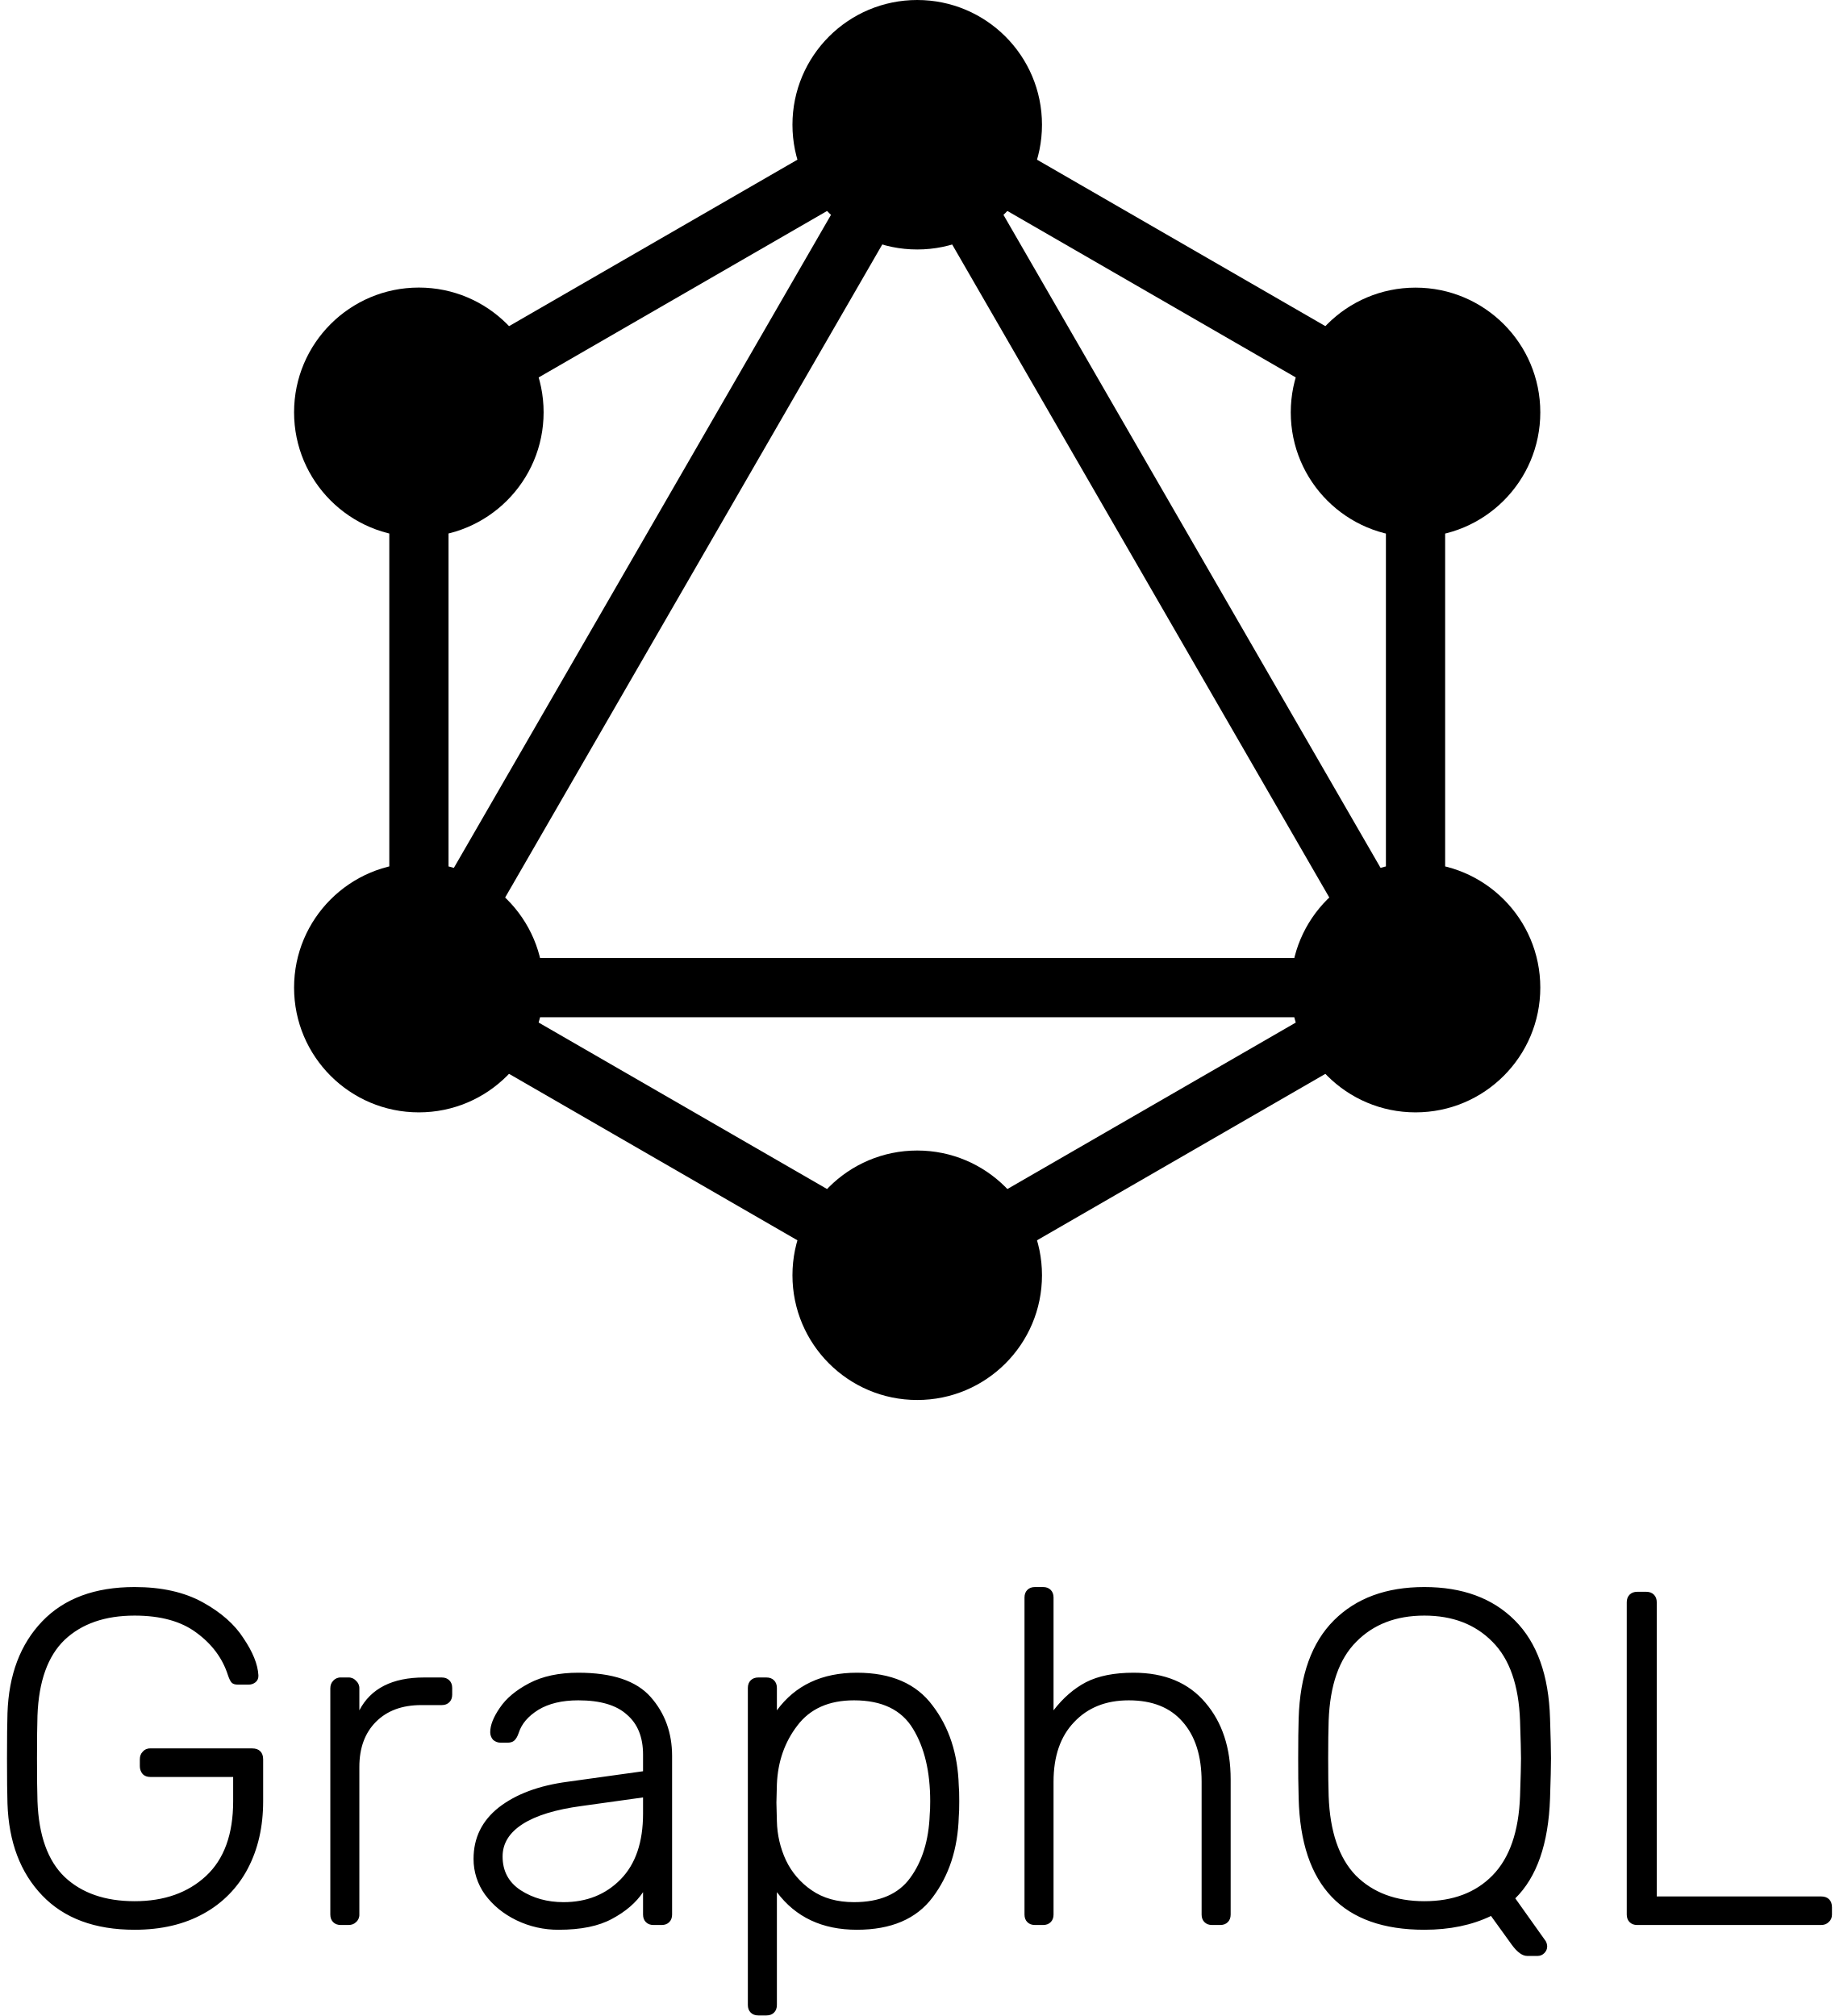
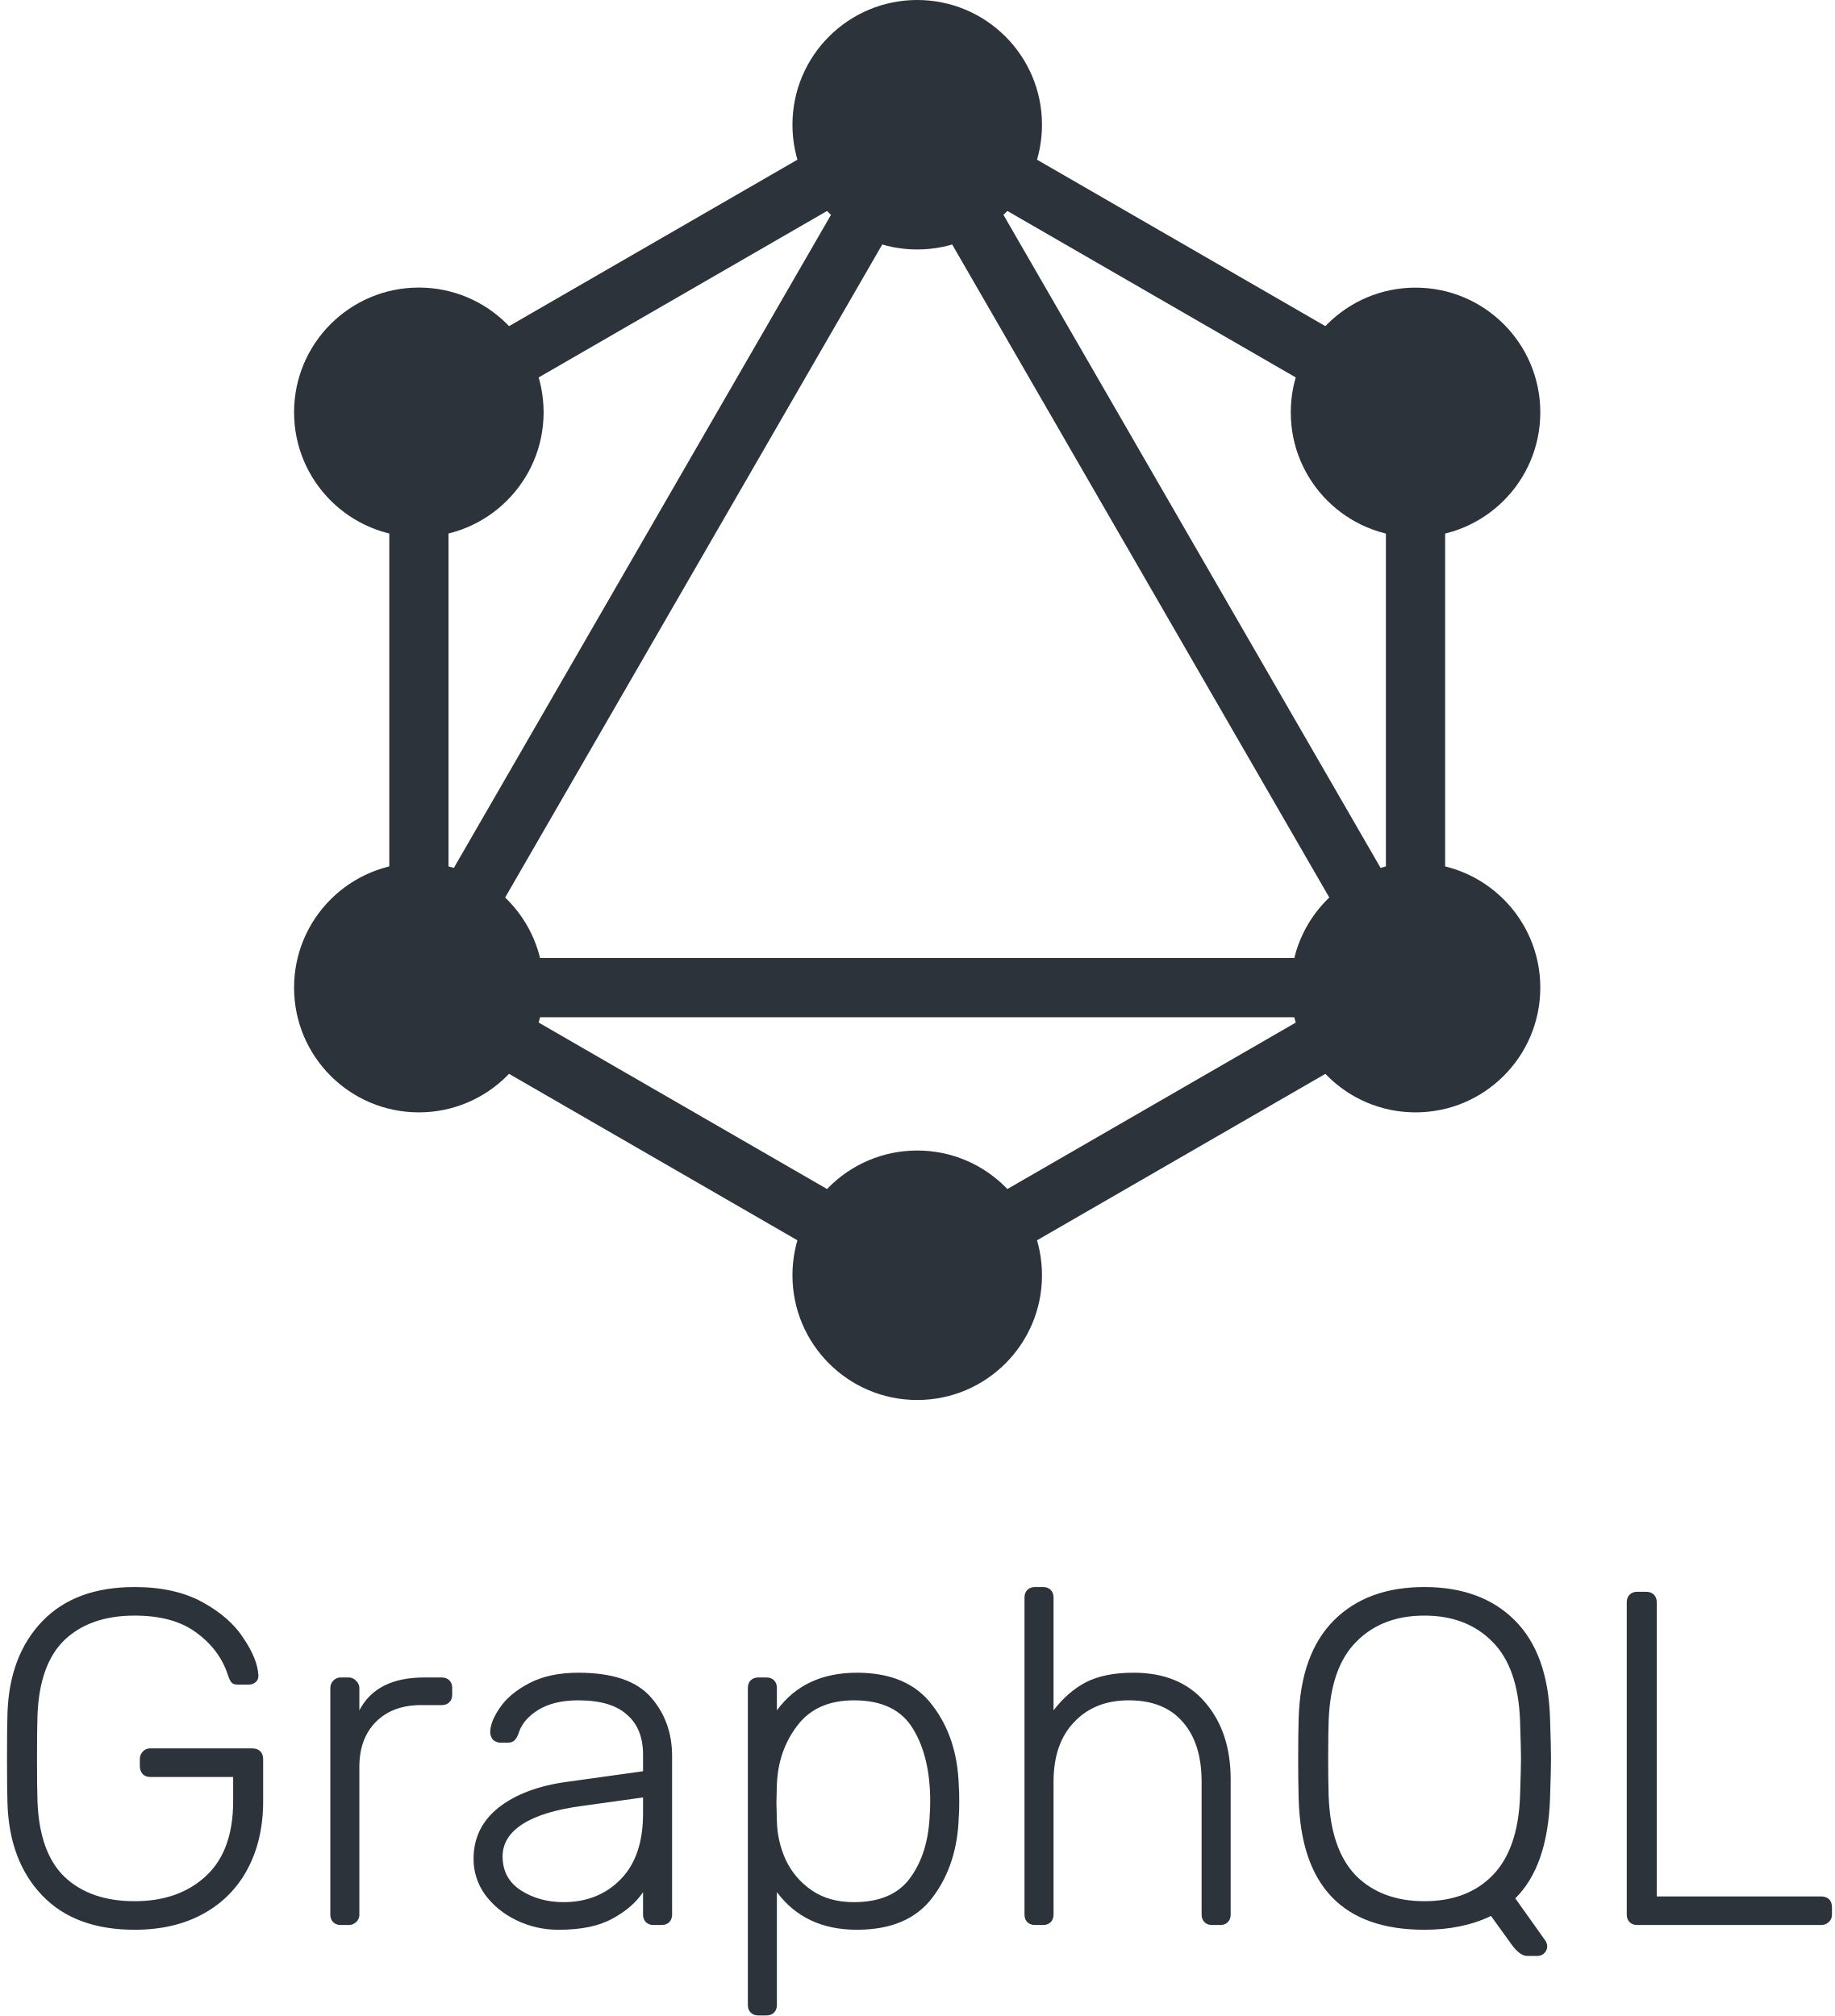
- <svg xmlns="http://www.w3.org/2000/svg" viewBox="0 0 131 144" fill="color(display-p3 .882 0 .596)">
+ <svg xmlns="http://www.w3.org/2000/svg" viewBox="0 0 131 144" fill="#2c333a">
  <path fill-rule="evenodd" clip-rule="evenodd" d="M65.5 6.468l37.7 21.766v43.532L65.5 93.532 27.8 71.766V28.234L65.5 6.468zM32.03 30.676v31.976l27.692-47.964L32.03 30.676zM65.5 13.14L33.578 68.43h63.844L65.5 13.14zm27.692 59.52H37.808L65.5 88.648 93.192 72.66zm5.778-10.008L71.278 14.688 98.97 30.676v31.976z" />
  <circle cx="29.91" cy="29.45" r="8.91" />
  <circle cx="29.91" cy="70.545" r="8.91" />
  <circle cx="65.5" cy="91.09" r="8.91" />
  <circle cx="101.085" cy="70.545" r="8.91" />
  <circle cx="101.085" cy="29.455" r="8.91" />
  <circle cx="65.5" cy="8.91" r="8.91" />
  <path d="M9.612 137.84c-2.833 0-5.032-.816-6.596-2.448-1.564-1.632-2.391-3.819-2.482-6.562-.023-.68-.034-1.757-.034-3.23s.011-2.55.034-3.23c.09-2.743.918-4.93 2.482-6.562 1.564-1.632 3.763-2.448 6.596-2.448 1.927 0 3.547.363 4.862 1.088 1.315.725 2.29 1.587 2.924 2.584.657.975 1.009 1.847 1.054 2.618v.068a.548.548 0 01-.204.442.771.771 0 01-.51.17h-.748c-.204 0-.351-.045-.442-.136-.09-.091-.181-.272-.272-.544-.385-1.201-1.133-2.21-2.244-3.026-1.088-.816-2.561-1.224-4.42-1.224-2.108 0-3.774.578-4.998 1.734-1.201 1.156-1.847 2.958-1.938 5.406-.023.68-.034 1.7-.034 3.06s.011 2.38.034 3.06c.09 2.448.737 4.25 1.938 5.406 1.224 1.156 2.89 1.734 4.998 1.734s3.808-.601 5.1-1.802c1.292-1.201 1.938-2.981 1.938-5.338v-1.734h-5.916c-.227 0-.408-.068-.544-.204a.858.858 0 01-.204-.578v-.476c0-.227.068-.408.204-.544a.68.68 0 01.544-.238h7.276c.25 0 .442.068.578.204.136.136.204.329.204.578v2.992c0 1.813-.363 3.411-1.088 4.794a7.753 7.753 0 01-3.162 3.23c-1.383.771-3.026 1.156-4.93 1.156zm14.724-.34c-.226 0-.408-.068-.544-.204-.136-.136-.204-.317-.204-.544v-16.15c0-.227.068-.408.204-.544a.68.68 0 01.544-.238h.544a.68.68 0 01.544.238.68.68 0 01.238.544v1.564c.816-1.564 2.358-2.346 4.624-2.346h1.258c.227 0 .408.068.544.204.136.136.204.317.204.544v.476c0 .227-.068.408-.204.544-.136.136-.317.204-.544.204h-1.462c-1.36 0-2.437.397-3.23 1.19-.793.793-1.19 1.87-1.19 3.23v10.54a.68.68 0 01-.238.544c-.136.136-.317.204-.544.204h-.544zm15.567.34a6.813 6.813 0 01-3.026-.68c-.93-.453-1.678-1.065-2.244-1.836a4.326 4.326 0 01-.816-2.55c0-1.496.6-2.72 1.802-3.672 1.224-.952 2.867-1.564 4.93-1.836l5.372-.748v-1.19c0-1.247-.386-2.199-1.156-2.856-.748-.68-1.904-1.02-3.468-1.02-1.156 0-2.108.227-2.856.68-.726.453-1.19.997-1.394 1.632-.09.272-.204.465-.34.578-.114.091-.272.136-.476.136h-.476a.812.812 0 01-.544-.204.813.813 0 01-.204-.544c0-.499.227-1.077.68-1.734.453-.68 1.156-1.269 2.108-1.768.952-.499 2.12-.748 3.502-.748 2.425 0 4.148.578 5.168 1.734 1.02 1.156 1.53 2.561 1.53 4.216v11.322c0 .227-.068.408-.204.544-.136.136-.317.204-.544.204h-.578c-.227 0-.408-.068-.544-.204-.136-.136-.204-.317-.204-.544v-1.598c-.499.748-1.236 1.383-2.21 1.904-.952.521-2.221.782-3.808.782zm.34-1.972c1.654 0 3.014-.544 4.08-1.632 1.065-1.088 1.598-2.652 1.598-4.692v-1.156l-4.386.612c-1.859.249-3.264.68-4.216 1.292-.952.612-1.428 1.383-1.428 2.312 0 1.043.43 1.847 1.292 2.414.884.567 1.904.85 3.06.85zm13.91 8.092c-.226 0-.408-.068-.544-.204-.136-.136-.204-.317-.204-.544v-22.644c0-.227.068-.408.204-.544.136-.136.318-.204.544-.204h.578c.227 0 .408.068.544.204.136.136.204.317.204.544v1.598c1.315-1.791 3.219-2.686 5.712-2.686 2.448 0 4.25.782 5.406 2.346 1.179 1.541 1.802 3.445 1.87 5.712.023.227.034.601.034 1.122 0 .521-.011.895-.034 1.122-.068 2.267-.691 4.182-1.87 5.746-1.156 1.541-2.958 2.312-5.406 2.312-2.47 0-4.374-.895-5.712-2.686v8.058c0 .227-.068.408-.204.544-.136.136-.317.204-.544.204h-.578zm6.834-8.092c1.836 0 3.174-.578 4.012-1.734.862-1.179 1.326-2.686 1.394-4.522.023-.227.034-.544.034-.952 0-2.108-.408-3.831-1.224-5.168-.816-1.36-2.221-2.04-4.216-2.04-1.79 0-3.139.601-4.046 1.802-.906 1.179-1.394 2.573-1.462 4.182l-.034 1.326.034 1.326a6.97 6.97 0 00.646 2.788 5.388 5.388 0 001.836 2.142c.816.567 1.825.85 3.026.85zM73.91 137.5c-.227 0-.409-.068-.545-.204-.136-.136-.204-.317-.204-.544v-22.644c0-.227.068-.408.204-.544.136-.136.318-.204.544-.204h.578c.227 0 .408.068.544.204.136.136.204.317.204.544v8.058c.68-.884 1.45-1.553 2.312-2.006.884-.453 2.017-.68 3.4-.68 2.221 0 3.933.714 5.134 2.142 1.201 1.405 1.802 3.23 1.802 5.474v9.656c0 .227-.068.408-.204.544-.136.136-.317.204-.544.204h-.578c-.227 0-.408-.068-.544-.204-.136-.136-.204-.317-.204-.544v-9.486c0-1.836-.453-3.264-1.36-4.284-.884-1.02-2.165-1.53-3.842-1.53-1.632 0-2.935.521-3.91 1.564-.975 1.02-1.462 2.437-1.462 4.25v9.486c0 .227-.068.408-.204.544-.136.136-.317.204-.544.204h-.578zm35.149 2.21c-.34 0-.703-.261-1.088-.782l-1.496-2.074c-1.36.657-2.947.986-4.76.986-5.825 0-8.817-3.128-8.976-9.384a91.315 91.315 0 01-.034-2.856c0-1.224.011-2.176.034-2.856.09-3.083.93-5.417 2.516-7.004 1.587-1.587 3.74-2.38 6.46-2.38 2.72 0 4.873.793 6.46 2.38 1.587 1.587 2.425 3.921 2.516 7.004.045 1.36.068 2.312.068 2.856s-.023 1.496-.068 2.856c-.113 3.241-.941 5.621-2.482 7.14l2.176 3.06a.847.847 0 01.102.374c0 .181-.068.34-.204.476a.653.653 0 01-.476.204h-.748zm-7.344-3.91c2.04 0 3.661-.612 4.862-1.836 1.224-1.247 1.881-3.139 1.972-5.678.045-1.36.068-2.255.068-2.686 0-.431-.023-1.326-.068-2.686-.091-2.539-.748-4.42-1.972-5.644-1.224-1.247-2.845-1.87-4.862-1.87s-3.638.623-4.862 1.87c-1.224 1.224-1.881 3.105-1.972 5.644-.023.68-.034 1.575-.034 2.686s.011 2.006.034 2.686c.09 2.539.737 4.431 1.938 5.678 1.224 1.224 2.856 1.836 4.896 1.836zm15.202 1.7c-.227 0-.408-.068-.544-.204-.136-.136-.204-.317-.204-.544v-22.304c0-.227.068-.408.204-.544.136-.136.317-.204.544-.204h.646c.226 0 .408.068.544.204.136.136.204.317.204.544v21.012h11.73c.249 0 .442.068.578.204.136.136.204.329.204.578v.51c0 .227-.08.408-.238.544-.136.136-.318.204-.544.204h-13.124z" />
</svg>
